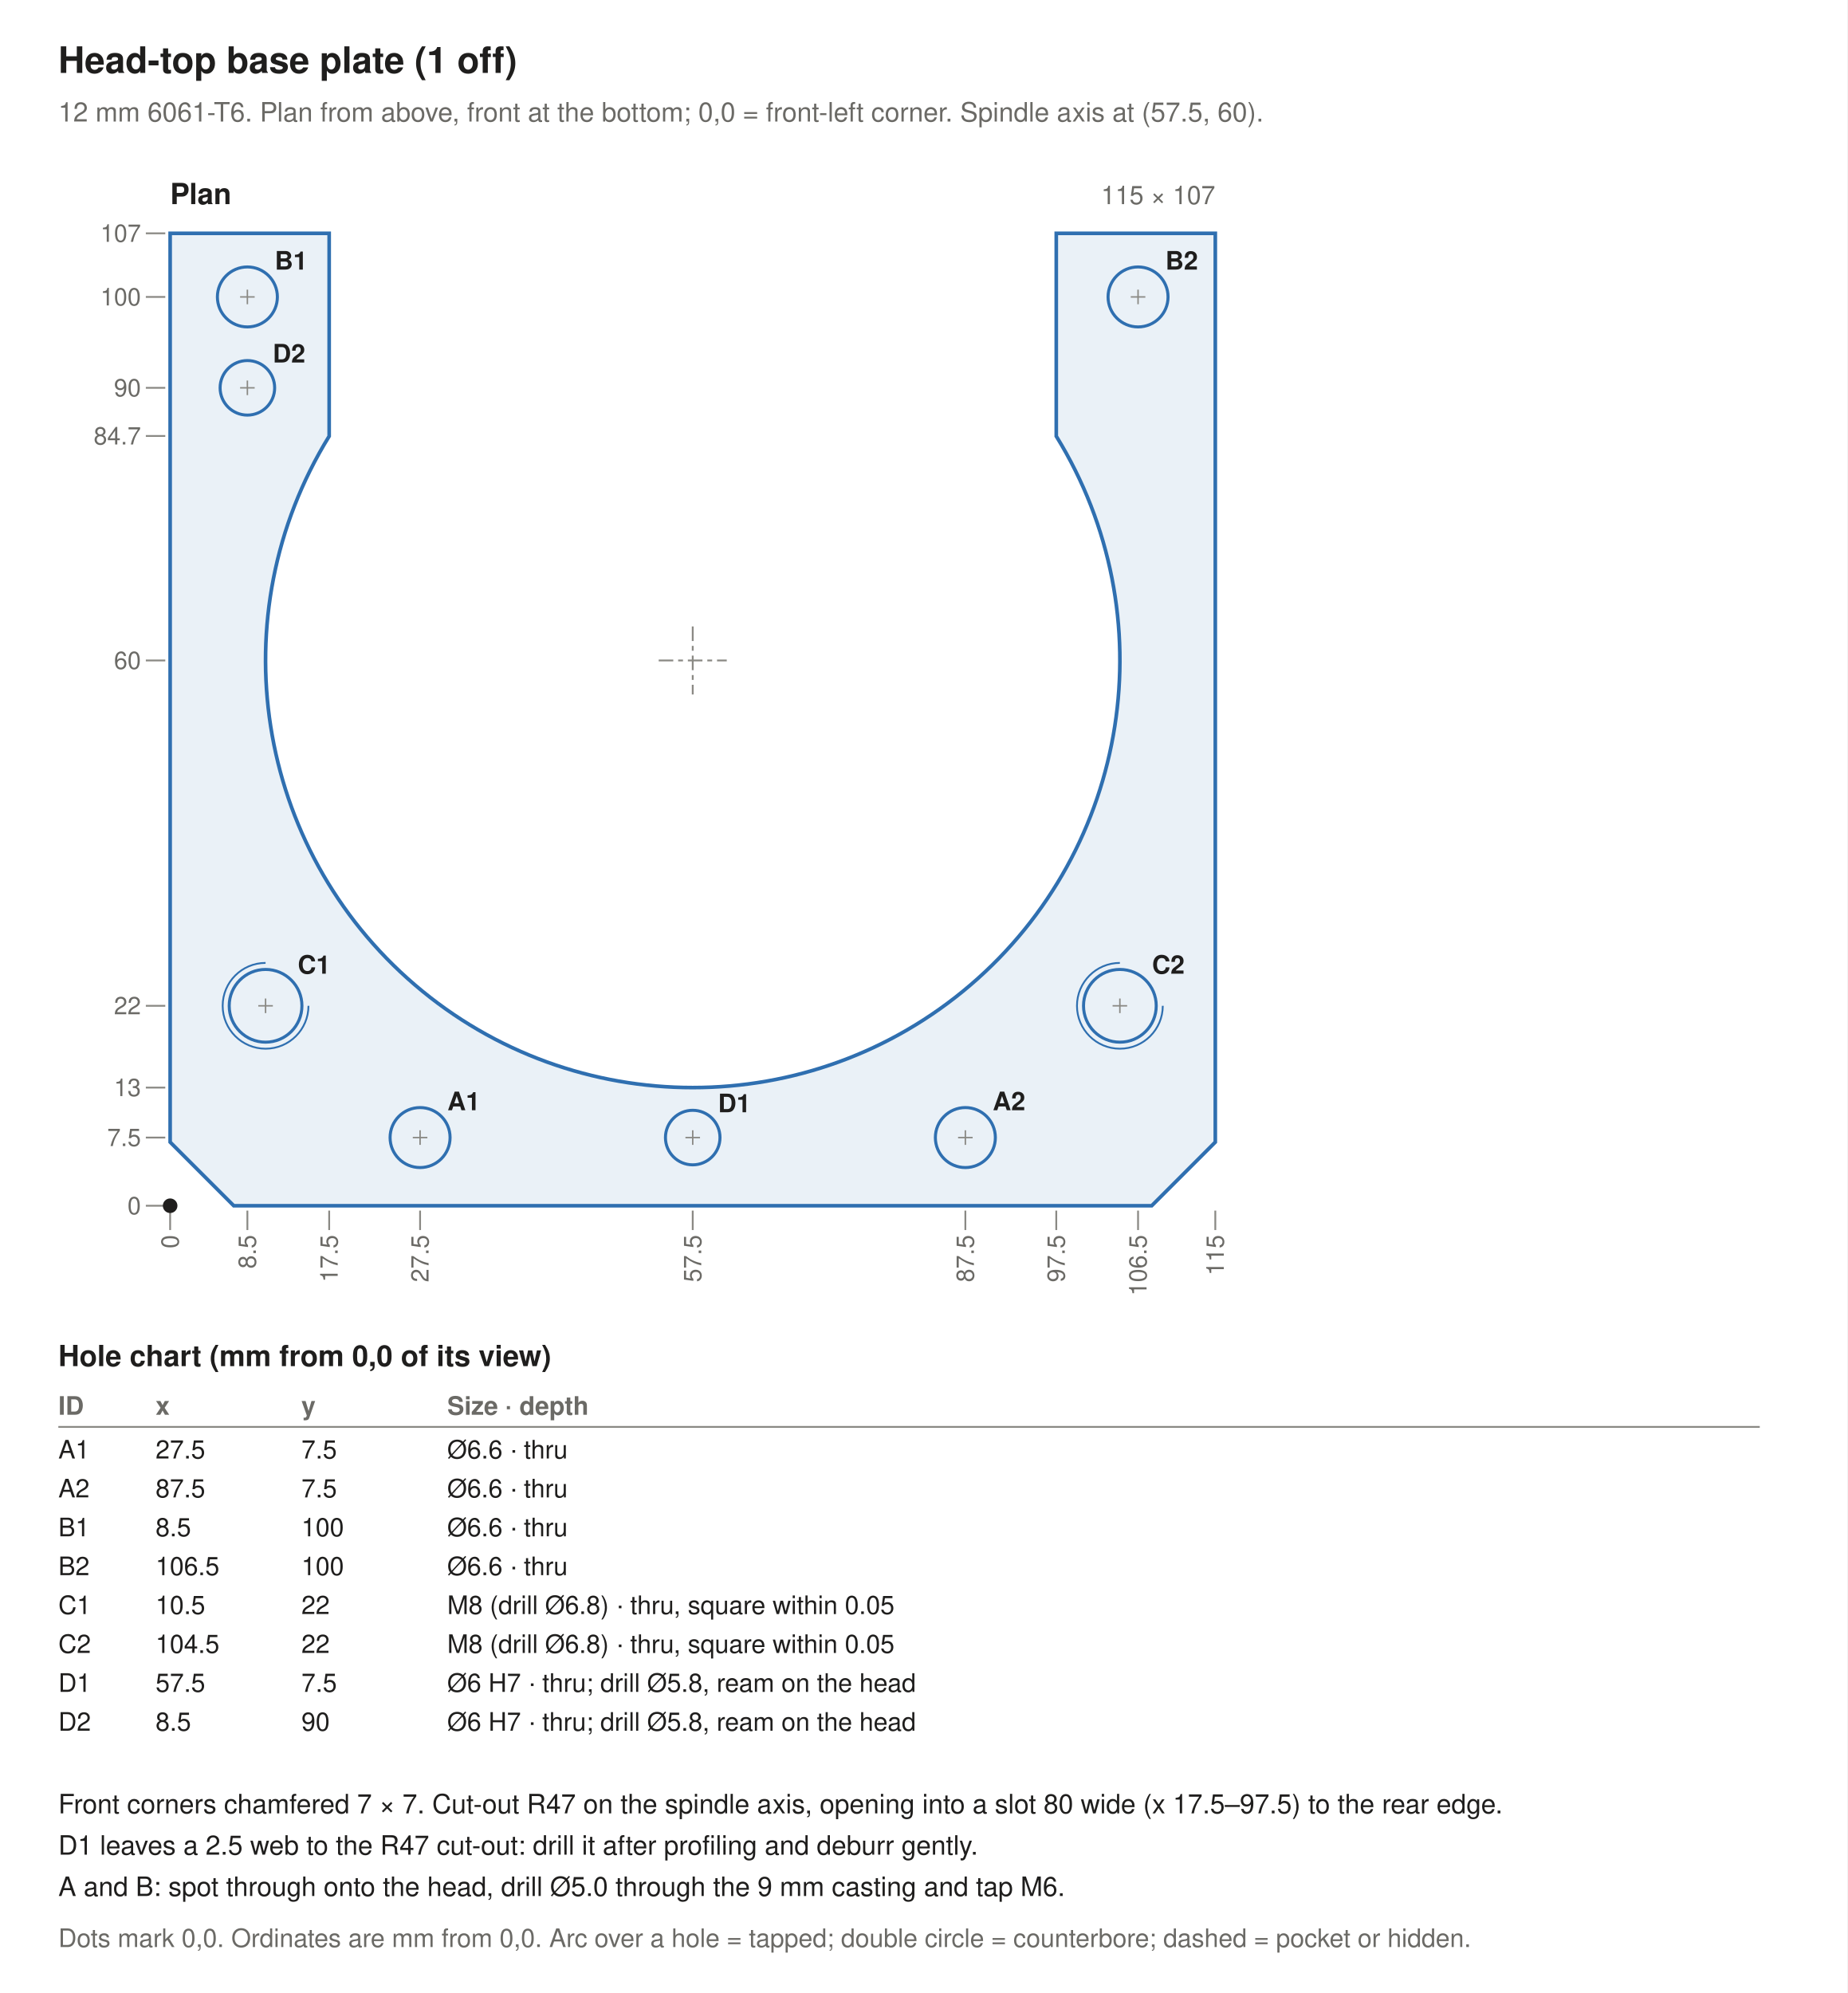
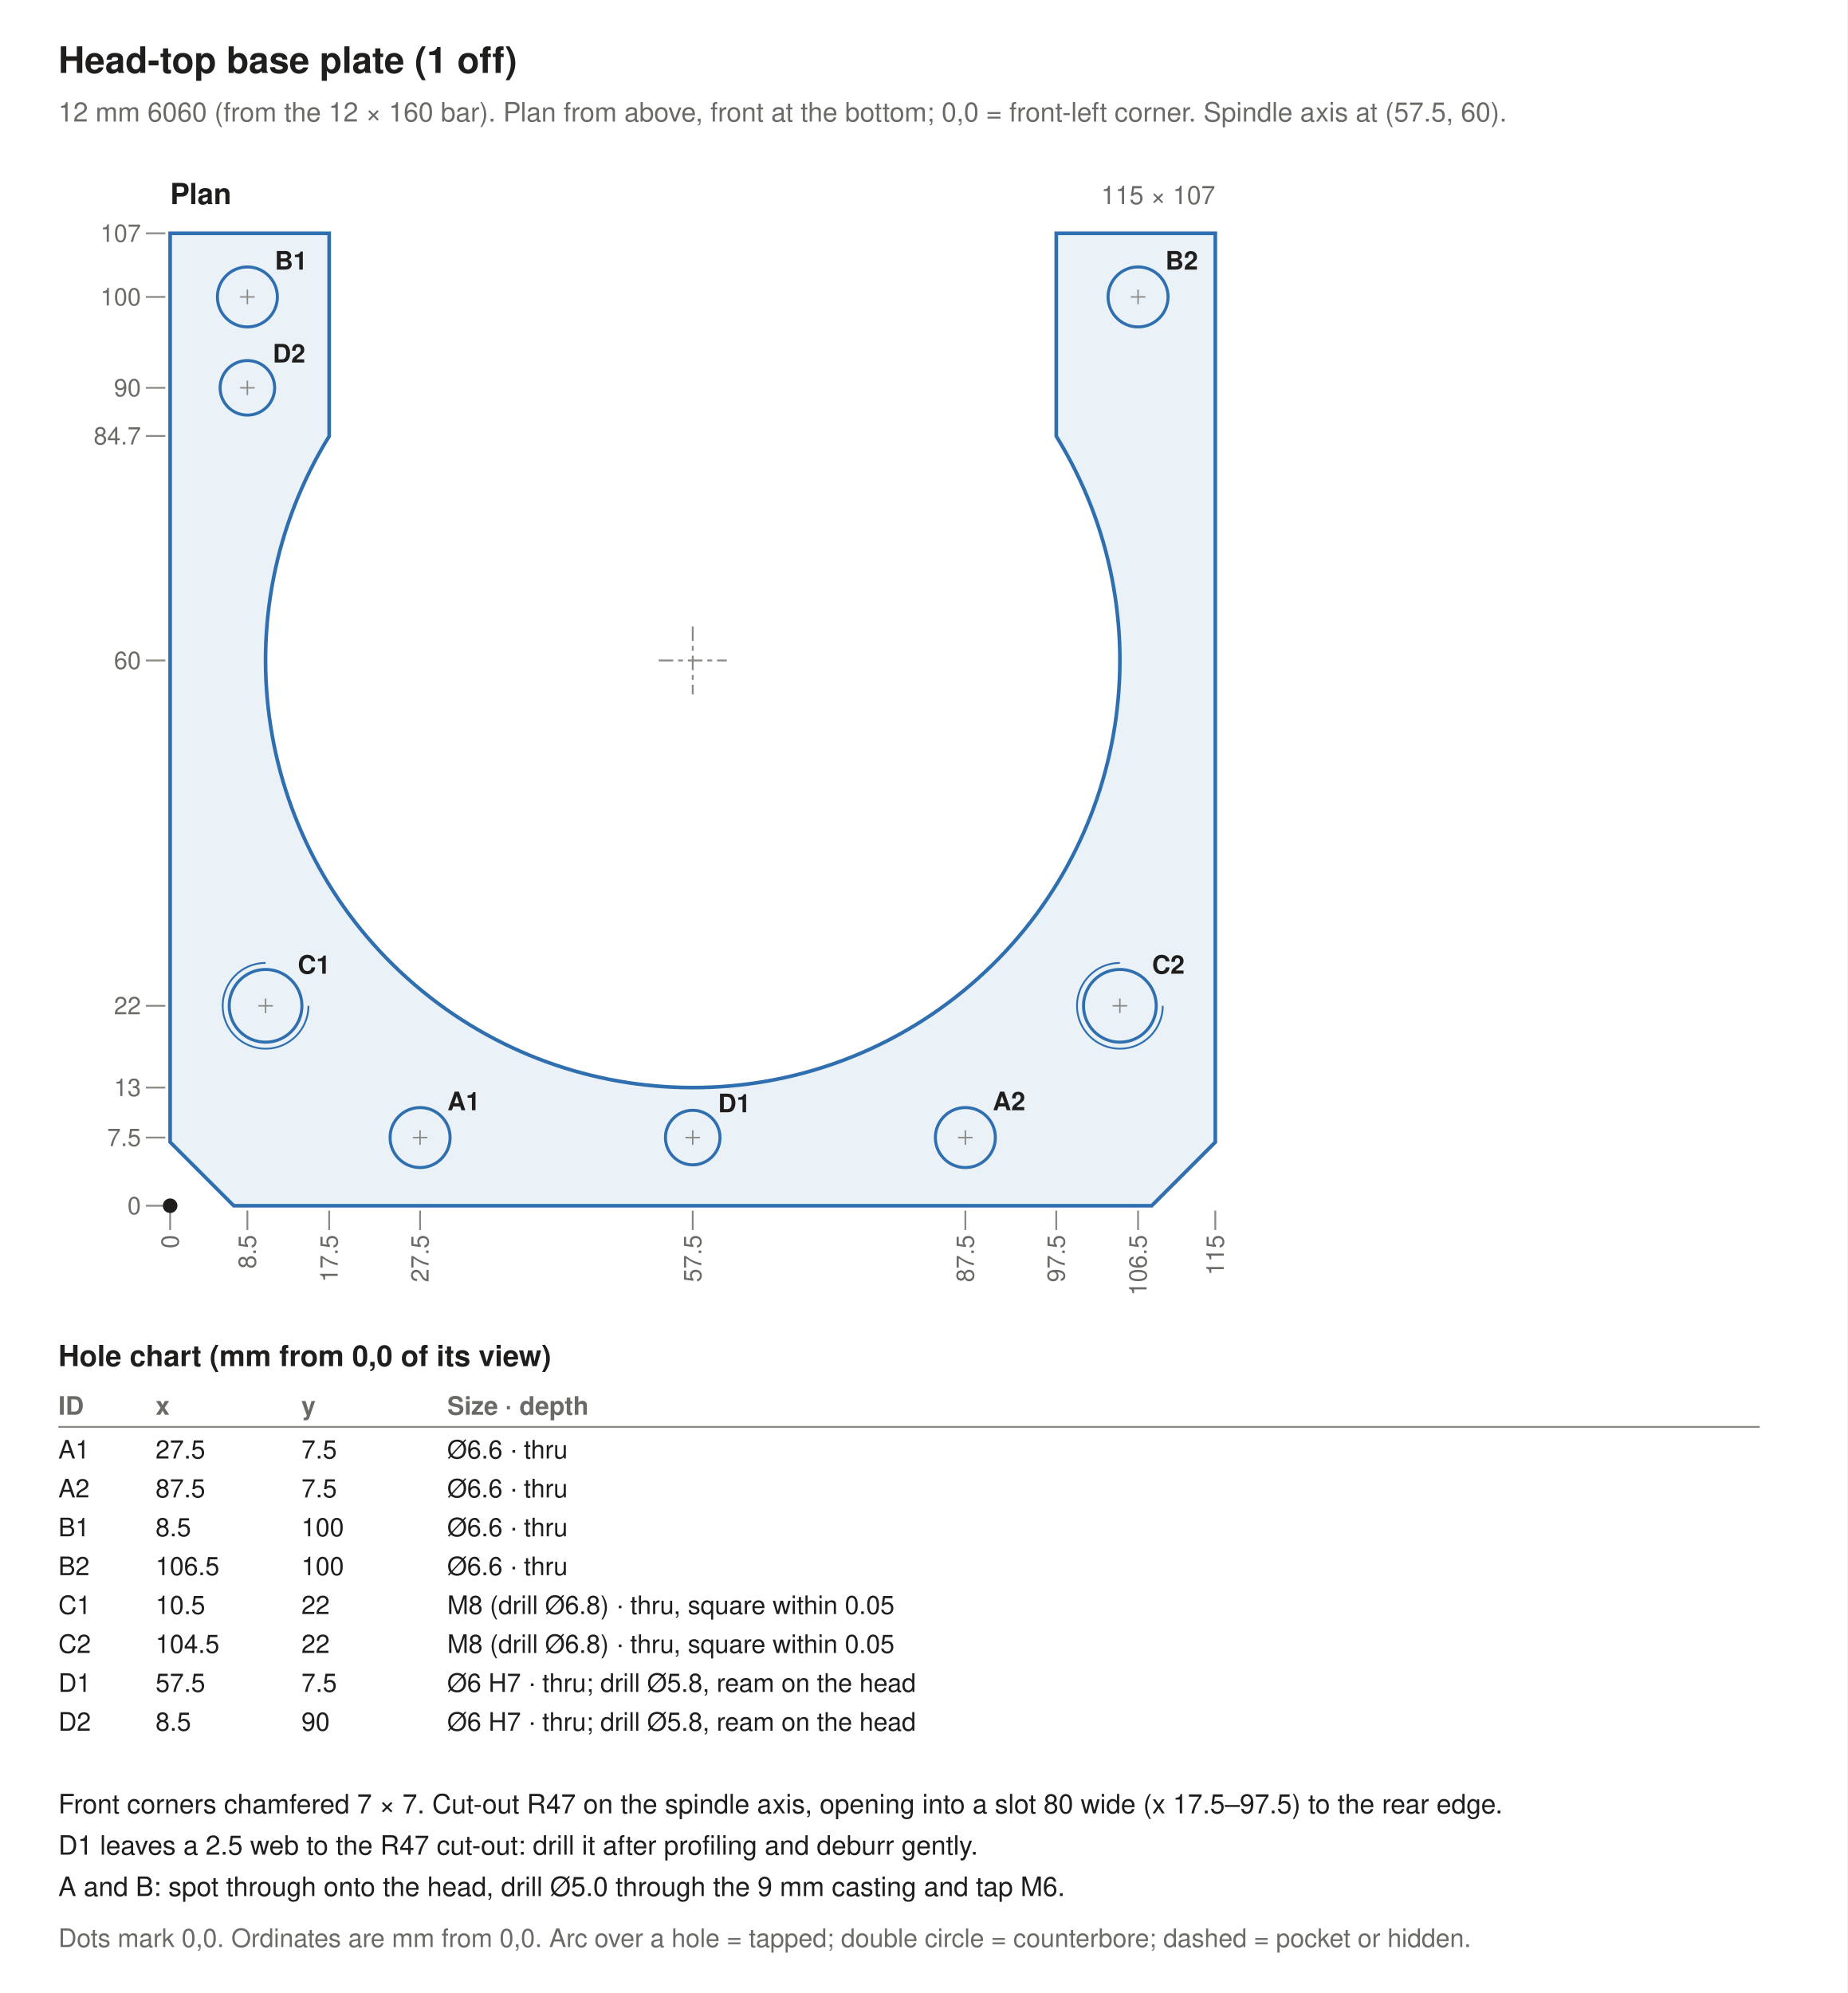
<svg xmlns="http://www.w3.org/2000/svg" viewBox="0 0 760 820" width="1520" height="1640" font-family="Helvetica, Arial, sans-serif">
  <rect width="760" height="820" fill="white" />
  <text data-claude-text-id="title" x="24" y="30" font-size="15" font-weight="600" fill="#1f1e1d">Head-top base plate (1 off)</text>
-   <text data-claude-text-id="subtitle" x="24" y="50" font-size="11" fill="#6b6a66">12 mm 6061-T6. Plan from above, front at the bottom; 0,0 = front-left corner. Spindle axis at (57.5, 60).</text>
+   <text data-claude-text-id="subtitle" x="24" y="50" font-size="11" fill="#6b6a66">12 mm 6060 (from the 12 × 160 bar). Plan from above, front at the bottom; 0,0 = front-left corner. Spindle axis at (57.5, 60).</text>
  <g data-claude-anchor="base-plate-view">
    <path d="M70 469.91L96.17 496.09L473.83 496.09L500 469.91L500 96L434.57 96L434.57 179.47A175.74 175.74 0 1 1 135.43 179.47L135.43 96L70 96Z" fill="#2f6fb0" fill-opacity="0.10" stroke="#2f6fb0" stroke-width="1.5" />
    <path d="M271 271.74H299M285 257.74V285.74" stroke="#8a8984" stroke-width="0.75" stroke-dasharray="6 2 2 2" fill="none" />
    <circle cx="172.83" cy="468.04" r="12.34" fill="none" stroke="#2f6fb0" stroke-width="1.25" />
    <path d="M169.83 468.04H175.83M172.83 465.04V471.04" stroke="#8a8984" stroke-width="0.6" fill="none" />
    <circle cx="397.17" cy="468.04" r="12.34" fill="none" stroke="#2f6fb0" stroke-width="1.25" />
    <path d="M394.17 468.04H400.17M397.17 465.04V471.04" stroke="#8a8984" stroke-width="0.6" fill="none" />
    <circle cx="101.78" cy="122.17" r="12.34" fill="none" stroke="#2f6fb0" stroke-width="1.25" />
    <path d="M98.78 122.17H104.78M101.78 119.17V125.17" stroke="#8a8984" stroke-width="0.6" fill="none" />
    <circle cx="468.22" cy="122.17" r="12.34" fill="none" stroke="#2f6fb0" stroke-width="1.25" />
    <path d="M465.22 122.17H471.22M468.22 119.17V125.17" stroke="#8a8984" stroke-width="0.6" fill="none" />
    <circle cx="109.26" cy="413.83" r="14.96" fill="none" stroke="#2f6fb0" stroke-width="1.25" />
    <path d="M126.91 413.83A17.65 17.65 0 1 1 109.26 396.18" fill="none" stroke="#2f6fb0" stroke-width="0.75" />
    <path d="M106.26 413.83H112.26M109.26 410.83V416.83" stroke="#8a8984" stroke-width="0.6" fill="none" />
    <circle cx="460.74" cy="413.83" r="14.96" fill="none" stroke="#2f6fb0" stroke-width="1.25" />
    <path d="M478.39 413.83A17.65 17.65 0 1 1 460.74 396.18" fill="none" stroke="#2f6fb0" stroke-width="0.75" />
    <path d="M457.74 413.83H463.74M460.74 410.83V416.83" stroke="#8a8984" stroke-width="0.6" fill="none" />
    <circle cx="285" cy="468.04" r="11.22" fill="none" stroke="#2f6fb0" stroke-width="1.25" />
    <path d="M282 468.04H288M285 465.04V471.04" stroke="#8a8984" stroke-width="0.6" fill="none" />
    <circle cx="101.78" cy="159.57" r="11.22" fill="none" stroke="#2f6fb0" stroke-width="1.25" />
    <path d="M98.78 159.57H104.78M101.78 156.57V162.57" stroke="#8a8984" stroke-width="0.6" fill="none" />
  </g>
  <text data-claude-text-id="lbl-base-plate-A1" x="184.08" y="456.79" font-size="10.5" font-weight="600" fill="#1f1e1d">A1</text>
  <text data-claude-text-id="lbl-base-plate-A2" x="408.43" y="456.79" font-size="10.5" font-weight="600" fill="#1f1e1d">A2</text>
  <text data-claude-text-id="lbl-base-plate-B1" x="113.04" y="110.92" font-size="10.5" font-weight="600" fill="#1f1e1d">B1</text>
  <text data-claude-text-id="lbl-base-plate-B2" x="479.47" y="110.92" font-size="10.5" font-weight="600" fill="#1f1e1d">B2</text>
  <text data-claude-text-id="lbl-base-plate-C1" x="122.48" y="400.61" font-size="10.5" font-weight="600" fill="#1f1e1d">C1</text>
  <text data-claude-text-id="lbl-base-plate-C2" x="473.96" y="400.61" font-size="10.5" font-weight="600" fill="#1f1e1d">C2</text>
  <text data-claude-text-id="lbl-base-plate-D1" x="295.41" y="457.63" font-size="10.5" font-weight="600" fill="#1f1e1d">D1</text>
  <text data-claude-text-id="lbl-base-plate-D2" x="112.2" y="149.15" font-size="10.5" font-weight="600" fill="#1f1e1d">D2</text>
  <text data-claude-text-id="view-base-plate-Plan" x="70" y="84" font-size="12" font-weight="600" fill="#1f1e1d">Plan</text>
  <path d="M70 498.09V506.09" stroke="#8a8984" stroke-width="0.75" fill="none" />
  <text data-claude-text-id="ox-base-plate-Plan-0" x="73.5" y="508.09" font-size="10" text-anchor="end" transform="rotate(-90 73.5 508.09)" fill="#6b6a66">0</text>
  <path d="M101.78 498.09V506.09" stroke="#8a8984" stroke-width="0.75" fill="none" />
  <text data-claude-text-id="ox-base-plate-Plan-8-5" x="105.28" y="508.09" font-size="10" text-anchor="end" transform="rotate(-90 105.28 508.09)" fill="#6b6a66">8.5</text>
  <path d="M135.43 498.09V506.09" stroke="#8a8984" stroke-width="0.75" fill="none" />
  <text data-claude-text-id="ox-base-plate-Plan-17-5" x="138.93" y="508.09" font-size="10" text-anchor="end" transform="rotate(-90 138.93 508.09)" fill="#6b6a66">17.5</text>
  <path d="M172.83 498.09V506.09" stroke="#8a8984" stroke-width="0.75" fill="none" />
  <text data-claude-text-id="ox-base-plate-Plan-27-5" x="176.33" y="508.09" font-size="10" text-anchor="end" transform="rotate(-90 176.33 508.09)" fill="#6b6a66">27.5</text>
  <path d="M285 498.09V506.09" stroke="#8a8984" stroke-width="0.75" fill="none" />
  <text data-claude-text-id="ox-base-plate-Plan-57-5" x="288.5" y="508.09" font-size="10" text-anchor="end" transform="rotate(-90 288.5 508.09)" fill="#6b6a66">57.5</text>
  <path d="M397.17 498.09V506.09" stroke="#8a8984" stroke-width="0.75" fill="none" />
  <text data-claude-text-id="ox-base-plate-Plan-87-5" x="400.67" y="508.09" font-size="10" text-anchor="end" transform="rotate(-90 400.67 508.09)" fill="#6b6a66">87.5</text>
  <path d="M434.57 498.09V506.09" stroke="#8a8984" stroke-width="0.75" fill="none" />
  <text data-claude-text-id="ox-base-plate-Plan-97-5" x="438.07" y="508.09" font-size="10" text-anchor="end" transform="rotate(-90 438.07 508.09)" fill="#6b6a66">97.5</text>
  <path d="M468.22 498.09V506.09" stroke="#8a8984" stroke-width="0.75" fill="none" />
  <text data-claude-text-id="ox-base-plate-Plan-106-5" x="471.72" y="508.09" font-size="10" text-anchor="end" transform="rotate(-90 471.72 508.09)" fill="#6b6a66">106.5</text>
  <path d="M500 498.09V506.09" stroke="#8a8984" stroke-width="0.75" fill="none" />
  <text data-claude-text-id="ox-base-plate-Plan-115" x="503.5" y="508.09" font-size="10" text-anchor="end" transform="rotate(-90 503.5 508.09)" fill="#6b6a66">115</text>
  <path d="M68 496.09H60" stroke="#8a8984" stroke-width="0.75" fill="none" />
  <text data-claude-text-id="oy-base-plate-Plan-0" x="58" y="499.59" font-size="10" text-anchor="end" fill="#6b6a66">0</text>
  <path d="M68 468.04H60" stroke="#8a8984" stroke-width="0.75" fill="none" />
  <text data-claude-text-id="oy-base-plate-Plan-7-5" x="58" y="471.54" font-size="10" text-anchor="end" fill="#6b6a66">7.5</text>
  <path d="M68 447.48H60" stroke="#8a8984" stroke-width="0.75" fill="none" />
  <text data-claude-text-id="oy-base-plate-Plan-13" x="58" y="450.98" font-size="10" text-anchor="end" fill="#6b6a66">13</text>
  <path d="M68 413.83H60" stroke="#8a8984" stroke-width="0.75" fill="none" />
  <text data-claude-text-id="oy-base-plate-Plan-22" x="58" y="417.33" font-size="10" text-anchor="end" fill="#6b6a66">22</text>
  <path d="M68 271.74H60" stroke="#8a8984" stroke-width="0.75" fill="none" />
  <text data-claude-text-id="oy-base-plate-Plan-60" x="58" y="275.24" font-size="10" text-anchor="end" fill="#6b6a66">60</text>
  <path d="M68 179.38H60" stroke="#8a8984" stroke-width="0.75" fill="none" />
  <text data-claude-text-id="oy-base-plate-Plan-84-7" x="58" y="182.88" font-size="10" text-anchor="end" fill="#6b6a66">84.7</text>
  <path d="M68 159.57H60" stroke="#8a8984" stroke-width="0.75" fill="none" />
  <text data-claude-text-id="oy-base-plate-Plan-90" x="58" y="163.07" font-size="10" text-anchor="end" fill="#6b6a66">90</text>
  <path d="M68 122.17H60" stroke="#8a8984" stroke-width="0.75" fill="none" />
  <text data-claude-text-id="oy-base-plate-Plan-100" x="58" y="125.67" font-size="10" text-anchor="end" fill="#6b6a66">100</text>
  <path d="M68 96H60" stroke="#8a8984" stroke-width="0.75" fill="none" />
  <text data-claude-text-id="oy-base-plate-Plan-107" x="58" y="99.5" font-size="10" text-anchor="end" fill="#6b6a66">107</text>
  <text data-claude-text-id="size-base-plate-Plan" x="500" y="84" font-size="10.5" text-anchor="end" fill="#6b6a66">115 × 107</text>
  <circle cx="70" cy="496.09" r="3" fill="#1f1e1d" />
  <text data-claude-text-id="chart-base-plate" x="24" y="562.09" font-size="12" font-weight="600" fill="#1f1e1d">Hole chart (mm from 0,0 of its view)</text>
  <text data-claude-text-id="hdr-base-plate-ID" x="24" y="582.09" font-size="10.5" font-weight="600" fill="#6b6a66">ID</text>
  <text data-claude-text-id="hdr-base-plate-x" x="64" y="582.09" font-size="10.5" font-weight="600" fill="#6b6a66">x</text>
  <text data-claude-text-id="hdr-base-plate-y" x="124" y="582.09" font-size="10.5" font-weight="600" fill="#6b6a66">y</text>
  <text data-claude-text-id="hdr-base-plate-Size---depth" x="184" y="582.09" font-size="10.5" font-weight="600" fill="#6b6a66">Size · depth</text>
  <path d="M24 587.09H724" stroke="#8a8984" stroke-width="0.75" />
  <text data-claude-text-id="r-base-plate-A1-0" x="24" y="600.09" font-size="10.5" fill="#1f1e1d">A1</text>
  <text data-claude-text-id="r-base-plate-A1-40" x="64" y="600.09" font-size="10.5" fill="#1f1e1d">27.5</text>
  <text data-claude-text-id="r-base-plate-A1-100" x="124" y="600.09" font-size="10.5" fill="#1f1e1d">7.5</text>
  <text data-claude-text-id="r-base-plate-A1-160" x="184" y="600.09" font-size="10.5" fill="#1f1e1d">Ø6.6 · thru</text>
  <text data-claude-text-id="r-base-plate-A2-0" x="24" y="616.09" font-size="10.5" fill="#1f1e1d">A2</text>
  <text data-claude-text-id="r-base-plate-A2-40" x="64" y="616.09" font-size="10.5" fill="#1f1e1d">87.5</text>
  <text data-claude-text-id="r-base-plate-A2-100" x="124" y="616.09" font-size="10.5" fill="#1f1e1d">7.5</text>
  <text data-claude-text-id="r-base-plate-A2-160" x="184" y="616.09" font-size="10.5" fill="#1f1e1d">Ø6.6 · thru</text>
  <text data-claude-text-id="r-base-plate-B1-0" x="24" y="632.09" font-size="10.5" fill="#1f1e1d">B1</text>
  <text data-claude-text-id="r-base-plate-B1-40" x="64" y="632.09" font-size="10.5" fill="#1f1e1d">8.5</text>
  <text data-claude-text-id="r-base-plate-B1-100" x="124" y="632.09" font-size="10.5" fill="#1f1e1d">100</text>
  <text data-claude-text-id="r-base-plate-B1-160" x="184" y="632.09" font-size="10.5" fill="#1f1e1d">Ø6.6 · thru</text>
  <text data-claude-text-id="r-base-plate-B2-0" x="24" y="648.09" font-size="10.5" fill="#1f1e1d">B2</text>
  <text data-claude-text-id="r-base-plate-B2-40" x="64" y="648.09" font-size="10.5" fill="#1f1e1d">106.5</text>
  <text data-claude-text-id="r-base-plate-B2-100" x="124" y="648.09" font-size="10.5" fill="#1f1e1d">100</text>
  <text data-claude-text-id="r-base-plate-B2-160" x="184" y="648.09" font-size="10.5" fill="#1f1e1d">Ø6.6 · thru</text>
  <text data-claude-text-id="r-base-plate-C1-0" x="24" y="664.09" font-size="10.5" fill="#1f1e1d">C1</text>
  <text data-claude-text-id="r-base-plate-C1-40" x="64" y="664.09" font-size="10.5" fill="#1f1e1d">10.5</text>
  <text data-claude-text-id="r-base-plate-C1-100" x="124" y="664.09" font-size="10.5" fill="#1f1e1d">22</text>
  <text data-claude-text-id="r-base-plate-C1-160" x="184" y="664.09" font-size="10.5" fill="#1f1e1d">M8 (drill Ø6.8) · thru, square within 0.05</text>
  <text data-claude-text-id="r-base-plate-C2-0" x="24" y="680.09" font-size="10.5" fill="#1f1e1d">C2</text>
  <text data-claude-text-id="r-base-plate-C2-40" x="64" y="680.09" font-size="10.5" fill="#1f1e1d">104.5</text>
  <text data-claude-text-id="r-base-plate-C2-100" x="124" y="680.09" font-size="10.5" fill="#1f1e1d">22</text>
  <text data-claude-text-id="r-base-plate-C2-160" x="184" y="680.09" font-size="10.5" fill="#1f1e1d">M8 (drill Ø6.8) · thru, square within 0.05</text>
  <text data-claude-text-id="r-base-plate-D1-0" x="24" y="696.09" font-size="10.5" fill="#1f1e1d">D1</text>
  <text data-claude-text-id="r-base-plate-D1-40" x="64" y="696.09" font-size="10.5" fill="#1f1e1d">57.5</text>
  <text data-claude-text-id="r-base-plate-D1-100" x="124" y="696.09" font-size="10.5" fill="#1f1e1d">7.5</text>
  <text data-claude-text-id="r-base-plate-D1-160" x="184" y="696.09" font-size="10.5" fill="#1f1e1d">Ø6 H7 · thru; drill Ø5.8, ream on the head</text>
  <text data-claude-text-id="r-base-plate-D2-0" x="24" y="712.09" font-size="10.5" fill="#1f1e1d">D2</text>
  <text data-claude-text-id="r-base-plate-D2-40" x="64" y="712.09" font-size="10.5" fill="#1f1e1d">8.5</text>
  <text data-claude-text-id="r-base-plate-D2-100" x="124" y="712.09" font-size="10.5" fill="#1f1e1d">90</text>
  <text data-claude-text-id="r-base-plate-D2-160" x="184" y="712.09" font-size="10.5" fill="#1f1e1d">Ø6 H7 · thru; drill Ø5.8, ream on the head</text>
  <text data-claude-text-id="note-base-plate-0" x="24" y="746.09" font-size="11" fill="#1f1e1d">Front corners chamfered 7 × 7. Cut-out R47 on the spindle axis, opening into a slot 80 wide (x 17.5–97.5) to the rear edge.</text>
  <text data-claude-text-id="note-base-plate-1" x="24" y="763.09" font-size="11" fill="#1f1e1d">D1 leaves a 2.5 web to the R47 cut-out: drill it after profiling and deburr gently.</text>
  <text data-claude-text-id="note-base-plate-2" x="24" y="780.09" font-size="11" fill="#1f1e1d">A and B: spot through onto the head, drill Ø5.0 through the 9 mm casting and tap M6.</text>
  <text data-claude-text-id="key-base-plate" x="24" y="801.09" font-size="10.5" fill="#6b6a66">Dots mark 0,0. Ordinates are mm from 0,0. Arc over a hole = tapped; double circle = counterbore; dashed = pocket or hidden.</text>
</svg>
